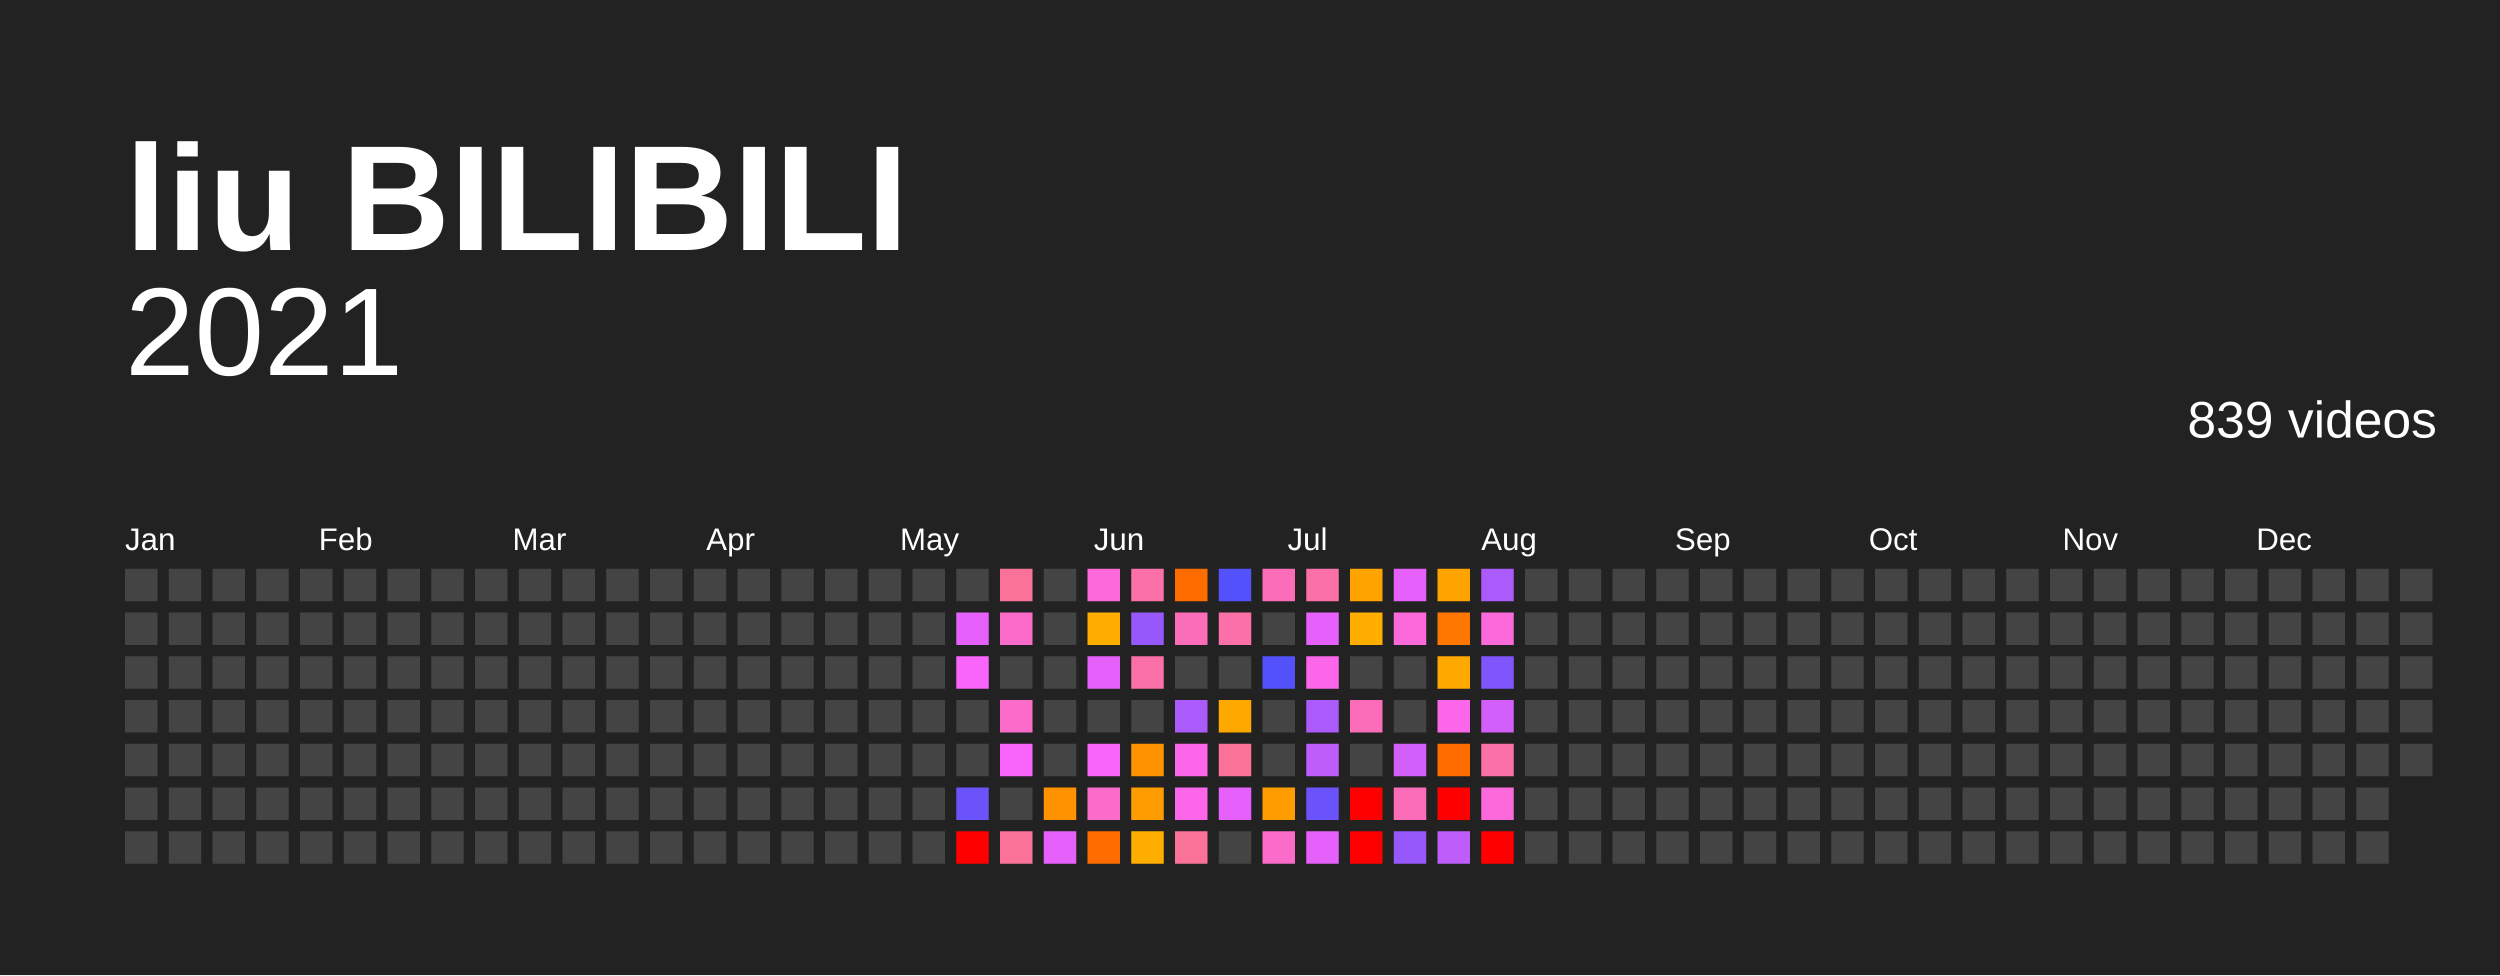
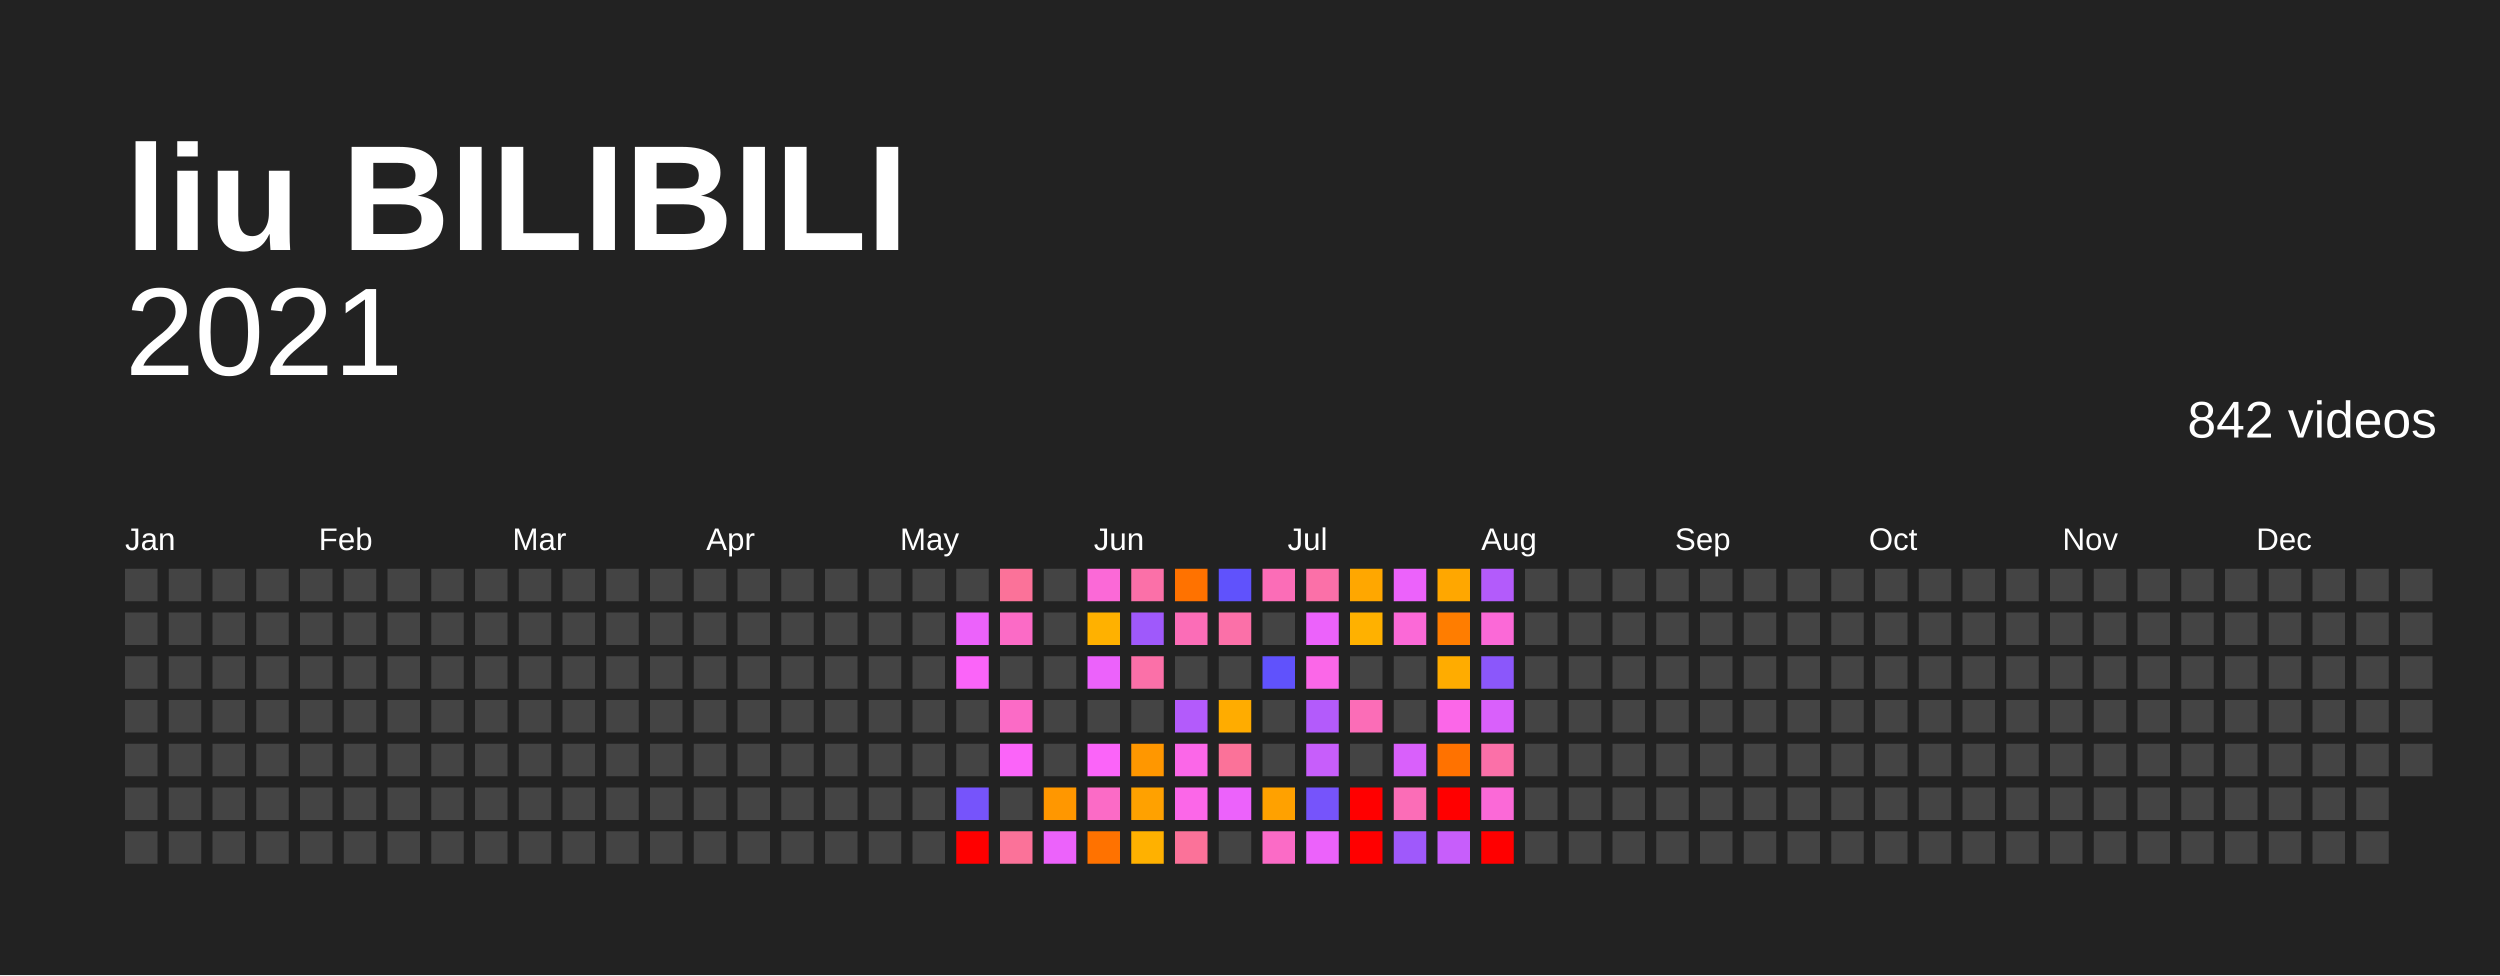
<svg xmlns="http://www.w3.org/2000/svg" baseProfile="full" height="78mm" version="1.1" viewBox="0,0,200,78" width="200mm">
  <defs />
  <rect fill="#222222" height="78" width="200" x="0" y="0" />
  <text fill="#FFFFFF" style="font-size:12px; font-family:Arial; font-weight:bold;" x="10" y="20">liu BILIBILI</text>
  <text alignment-baseline="hanging" fill="#FFFFFF" style="font-size:10.0px; font-family:Arial;" x="10" y="30">2021</text>
-   <text alignment-baseline="hanging" fill="#FFFFFF" style="font-size:4.125px; font-family:Arial;" x="175" y="35">839 videos</text>
+   <text alignment-baseline="hanging" fill="#FFFFFF" style="font-size:4.125px; font-family:Arial;" x="175" y="35">842 videos</text>
  <text fill="#FFFFFF" style="font-size:2.5px; font-family:Arial" x="10.0" y="44">Jan</text>
  <text fill="#FFFFFF" style="font-size:2.5px; font-family:Arial" x="25.5" y="44">Feb</text>
  <text fill="#FFFFFF" style="font-size:2.5px; font-family:Arial" x="41.0" y="44">Mar</text>
  <text fill="#FFFFFF" style="font-size:2.5px; font-family:Arial" x="56.5" y="44">Apr</text>
  <text fill="#FFFFFF" style="font-size:2.5px; font-family:Arial" x="72.0" y="44">May</text>
  <text fill="#FFFFFF" style="font-size:2.5px; font-family:Arial" x="87.5" y="44">Jun</text>
  <text fill="#FFFFFF" style="font-size:2.5px; font-family:Arial" x="103.0" y="44">Jul</text>
  <text fill="#FFFFFF" style="font-size:2.5px; font-family:Arial" x="118.5" y="44">Aug</text>
  <text fill="#FFFFFF" style="font-size:2.5px; font-family:Arial" x="134.0" y="44">Sep</text>
  <text fill="#FFFFFF" style="font-size:2.5px; font-family:Arial" x="149.5" y="44">Oct</text>
  <text fill="#FFFFFF" style="font-size:2.5px; font-family:Arial" x="165.0" y="44">Nov</text>
  <text fill="#FFFFFF" style="font-size:2.5px; font-family:Arial" x="180.5" y="44">Dec</text>
  <rect fill="#444444" height="2.6" width="2.6" x="10.0" y="45.5" />
  <rect fill="#444444" height="2.6" width="2.6" x="10.0" y="49.0" />
  <rect fill="#444444" height="2.6" width="2.6" x="10.0" y="52.5" />
  <rect fill="#444444" height="2.6" width="2.6" x="10.0" y="56.0" />
  <rect fill="#444444" height="2.6" width="2.6" x="10.0" y="59.5" />
  <rect fill="#444444" height="2.6" width="2.6" x="10.0" y="63.0" />
  <rect fill="#444444" height="2.6" width="2.6" x="10.0" y="66.5" />
  <rect fill="#444444" height="2.6" width="2.6" x="13.5" y="45.5" />
  <rect fill="#444444" height="2.6" width="2.6" x="13.5" y="49.0" />
  <rect fill="#444444" height="2.6" width="2.6" x="13.5" y="52.5" />
  <rect fill="#444444" height="2.6" width="2.6" x="13.5" y="56.0" />
  <rect fill="#444444" height="2.6" width="2.6" x="13.5" y="59.5" />
  <rect fill="#444444" height="2.6" width="2.6" x="13.5" y="63.0" />
  <rect fill="#444444" height="2.6" width="2.6" x="13.5" y="66.5" />
  <rect fill="#444444" height="2.6" width="2.6" x="17.0" y="45.5" />
  <rect fill="#444444" height="2.6" width="2.6" x="17.0" y="49.0" />
  <rect fill="#444444" height="2.6" width="2.6" x="17.0" y="52.5" />
  <rect fill="#444444" height="2.6" width="2.6" x="17.0" y="56.0" />
  <rect fill="#444444" height="2.6" width="2.6" x="17.0" y="59.5" />
  <rect fill="#444444" height="2.6" width="2.6" x="17.0" y="63.0" />
  <rect fill="#444444" height="2.6" width="2.6" x="17.0" y="66.5" />
  <rect fill="#444444" height="2.6" width="2.6" x="20.5" y="45.5" />
  <rect fill="#444444" height="2.6" width="2.6" x="20.5" y="49.0" />
  <rect fill="#444444" height="2.6" width="2.6" x="20.5" y="52.5" />
  <rect fill="#444444" height="2.6" width="2.6" x="20.5" y="56.0" />
  <rect fill="#444444" height="2.6" width="2.6" x="20.5" y="59.5" />
  <rect fill="#444444" height="2.6" width="2.6" x="20.5" y="63.0" />
  <rect fill="#444444" height="2.6" width="2.6" x="20.5" y="66.5" />
  <rect fill="#444444" height="2.6" width="2.6" x="24.0" y="45.5" />
  <rect fill="#444444" height="2.6" width="2.6" x="24.0" y="49.0" />
  <rect fill="#444444" height="2.6" width="2.6" x="24.0" y="52.5" />
  <rect fill="#444444" height="2.6" width="2.6" x="24.0" y="56.0" />
  <rect fill="#444444" height="2.6" width="2.6" x="24.0" y="59.5" />
  <rect fill="#444444" height="2.6" width="2.6" x="24.0" y="63.0" />
  <rect fill="#444444" height="2.6" width="2.6" x="24.0" y="66.5" />
  <rect fill="#444444" height="2.6" width="2.6" x="27.5" y="45.5" />
  <rect fill="#444444" height="2.6" width="2.6" x="27.5" y="49.0" />
  <rect fill="#444444" height="2.6" width="2.6" x="27.5" y="52.5" />
  <rect fill="#444444" height="2.6" width="2.6" x="27.5" y="56.0" />
  <rect fill="#444444" height="2.6" width="2.6" x="27.5" y="59.5" />
  <rect fill="#444444" height="2.6" width="2.6" x="27.5" y="63.0" />
  <rect fill="#444444" height="2.6" width="2.6" x="27.5" y="66.5" />
  <rect fill="#444444" height="2.6" width="2.6" x="31.0" y="45.5" />
  <rect fill="#444444" height="2.6" width="2.6" x="31.0" y="49.0" />
  <rect fill="#444444" height="2.6" width="2.6" x="31.0" y="52.5" />
  <rect fill="#444444" height="2.6" width="2.6" x="31.0" y="56.0" />
  <rect fill="#444444" height="2.6" width="2.6" x="31.0" y="59.5" />
  <rect fill="#444444" height="2.6" width="2.6" x="31.0" y="63.0" />
  <rect fill="#444444" height="2.6" width="2.6" x="31.0" y="66.5" />
  <rect fill="#444444" height="2.6" width="2.6" x="34.5" y="45.5" />
  <rect fill="#444444" height="2.6" width="2.6" x="34.5" y="49.0" />
  <rect fill="#444444" height="2.6" width="2.6" x="34.5" y="52.5" />
  <rect fill="#444444" height="2.6" width="2.6" x="34.5" y="56.0" />
  <rect fill="#444444" height="2.6" width="2.6" x="34.5" y="59.5" />
  <rect fill="#444444" height="2.6" width="2.6" x="34.5" y="63.0" />
  <rect fill="#444444" height="2.6" width="2.6" x="34.5" y="66.5" />
  <rect fill="#444444" height="2.6" width="2.6" x="38.0" y="45.5" />
  <rect fill="#444444" height="2.6" width="2.6" x="38.0" y="49.0" />
  <rect fill="#444444" height="2.6" width="2.6" x="38.0" y="52.5" />
  <rect fill="#444444" height="2.6" width="2.6" x="38.0" y="56.0" />
  <rect fill="#444444" height="2.6" width="2.6" x="38.0" y="59.5" />
  <rect fill="#444444" height="2.6" width="2.6" x="38.0" y="63.0" />
  <rect fill="#444444" height="2.6" width="2.6" x="38.0" y="66.5" />
  <rect fill="#444444" height="2.6" width="2.6" x="41.5" y="45.5" />
  <rect fill="#444444" height="2.6" width="2.6" x="41.5" y="49.0" />
  <rect fill="#444444" height="2.6" width="2.6" x="41.5" y="52.5" />
  <rect fill="#444444" height="2.6" width="2.6" x="41.5" y="56.0" />
  <rect fill="#444444" height="2.6" width="2.6" x="41.5" y="59.5" />
  <rect fill="#444444" height="2.6" width="2.6" x="41.5" y="63.0" />
  <rect fill="#444444" height="2.6" width="2.6" x="41.5" y="66.5" />
  <rect fill="#444444" height="2.6" width="2.6" x="45.0" y="45.5" />
  <rect fill="#444444" height="2.6" width="2.6" x="45.0" y="49.0" />
  <rect fill="#444444" height="2.6" width="2.6" x="45.0" y="52.5" />
  <rect fill="#444444" height="2.6" width="2.6" x="45.0" y="56.0" />
  <rect fill="#444444" height="2.6" width="2.6" x="45.0" y="59.5" />
  <rect fill="#444444" height="2.6" width="2.6" x="45.0" y="63.0" />
  <rect fill="#444444" height="2.6" width="2.6" x="45.0" y="66.5" />
  <rect fill="#444444" height="2.6" width="2.6" x="48.5" y="45.5" />
  <rect fill="#444444" height="2.6" width="2.6" x="48.5" y="49.0" />
  <rect fill="#444444" height="2.6" width="2.6" x="48.5" y="52.5" />
  <rect fill="#444444" height="2.6" width="2.6" x="48.5" y="56.0" />
  <rect fill="#444444" height="2.6" width="2.6" x="48.5" y="59.5" />
  <rect fill="#444444" height="2.6" width="2.6" x="48.5" y="63.0" />
  <rect fill="#444444" height="2.6" width="2.6" x="48.5" y="66.5" />
  <rect fill="#444444" height="2.6" width="2.6" x="52.0" y="45.5" />
  <rect fill="#444444" height="2.6" width="2.6" x="52.0" y="49.0" />
  <rect fill="#444444" height="2.6" width="2.6" x="52.0" y="52.5" />
  <rect fill="#444444" height="2.6" width="2.6" x="52.0" y="56.0" />
  <rect fill="#444444" height="2.6" width="2.6" x="52.0" y="59.5" />
  <rect fill="#444444" height="2.6" width="2.6" x="52.0" y="63.0" />
  <rect fill="#444444" height="2.6" width="2.6" x="52.0" y="66.5" />
  <rect fill="#444444" height="2.6" width="2.6" x="55.5" y="45.5" />
  <rect fill="#444444" height="2.6" width="2.6" x="55.5" y="49.0" />
  <rect fill="#444444" height="2.6" width="2.6" x="55.5" y="52.5" />
  <rect fill="#444444" height="2.6" width="2.6" x="55.5" y="56.0" />
  <rect fill="#444444" height="2.6" width="2.6" x="55.5" y="59.5" />
  <rect fill="#444444" height="2.6" width="2.6" x="55.5" y="63.0" />
  <rect fill="#444444" height="2.6" width="2.6" x="55.5" y="66.5" />
  <rect fill="#444444" height="2.6" width="2.6" x="59.0" y="45.5" />
  <rect fill="#444444" height="2.6" width="2.6" x="59.0" y="49.0" />
  <rect fill="#444444" height="2.6" width="2.6" x="59.0" y="52.5" />
  <rect fill="#444444" height="2.6" width="2.6" x="59.0" y="56.0" />
  <rect fill="#444444" height="2.6" width="2.6" x="59.0" y="59.5" />
  <rect fill="#444444" height="2.6" width="2.6" x="59.0" y="63.0" />
  <rect fill="#444444" height="2.6" width="2.6" x="59.0" y="66.5" />
  <rect fill="#444444" height="2.6" width="2.6" x="62.5" y="45.5" />
  <rect fill="#444444" height="2.6" width="2.6" x="62.5" y="49.0" />
  <rect fill="#444444" height="2.6" width="2.6" x="62.5" y="52.5" />
  <rect fill="#444444" height="2.6" width="2.6" x="62.5" y="56.0" />
  <rect fill="#444444" height="2.6" width="2.6" x="62.5" y="59.5" />
  <rect fill="#444444" height="2.6" width="2.6" x="62.5" y="63.0" />
  <rect fill="#444444" height="2.6" width="2.6" x="62.5" y="66.5" />
  <rect fill="#444444" height="2.6" width="2.6" x="66.0" y="45.5" />
  <rect fill="#444444" height="2.6" width="2.6" x="66.0" y="49.0" />
  <rect fill="#444444" height="2.6" width="2.6" x="66.0" y="52.5" />
  <rect fill="#444444" height="2.6" width="2.6" x="66.0" y="56.0" />
  <rect fill="#444444" height="2.6" width="2.6" x="66.0" y="59.5" />
  <rect fill="#444444" height="2.6" width="2.6" x="66.0" y="63.0" />
  <rect fill="#444444" height="2.6" width="2.6" x="66.0" y="66.5" />
  <rect fill="#444444" height="2.6" width="2.6" x="69.5" y="45.5" />
  <rect fill="#444444" height="2.6" width="2.6" x="69.5" y="49.0" />
  <rect fill="#444444" height="2.6" width="2.6" x="69.5" y="52.5" />
  <rect fill="#444444" height="2.6" width="2.6" x="69.5" y="56.0" />
  <rect fill="#444444" height="2.6" width="2.6" x="69.5" y="59.5" />
  <rect fill="#444444" height="2.6" width="2.6" x="69.5" y="63.0" />
  <rect fill="#444444" height="2.6" width="2.6" x="69.5" y="66.5" />
  <rect fill="#444444" height="2.6" width="2.6" x="73.0" y="45.5" />
  <rect fill="#444444" height="2.6" width="2.6" x="73.0" y="49.0" />
  <rect fill="#444444" height="2.6" width="2.6" x="73.0" y="52.5" />
  <rect fill="#444444" height="2.6" width="2.6" x="73.0" y="56.0" />
  <rect fill="#444444" height="2.6" width="2.6" x="73.0" y="59.5" />
  <rect fill="#444444" height="2.6" width="2.6" x="73.0" y="63.0" />
  <rect fill="#444444" height="2.6" width="2.6" x="73.0" y="66.5" />
  <rect fill="#444444" height="2.6" width="2.6" x="76.5" y="45.5" />
-   <rect fill="#e661fb" height="2.6" width="2.6" x="76.5" y="49.0" />
-   <rect fill="#f964fb" height="2.6" width="2.6" x="76.5" y="52.5" />
+   <rect fill="#ec62fb" height="2.6" width="2.6" x="76.5" y="49.0" />
+   <rect fill="#fb64f9" height="2.6" width="2.6" x="76.5" y="52.5" />
  <rect fill="#444444" height="2.6" width="2.6" x="76.5" y="56.0" />
  <rect fill="#444444" height="2.6" width="2.6" x="76.5" y="59.5" />
-   <rect fill="#6a53fb" height="2.6" width="2.6" x="76.5" y="63.0" />
+   <rect fill="#7654fb" height="2.6" width="2.6" x="76.5" y="63.0" />
  <rect fill="red" height="2.6" width="2.6" x="76.5" y="66.5" />
  <rect fill="#fb7299" height="2.6" width="2.6" x="80.0" y="45.5" />
-   <rect fill="#fb6bc9" height="2.6" width="2.6" x="80.0" y="49.0" />
+   <rect fill="#fb6bc6" height="2.6" width="2.6" x="80.0" y="49.0" />
  <rect fill="#444444" height="2.6" width="2.6" x="80.0" y="52.5" />
-   <rect fill="#fb6bc9" height="2.6" width="2.6" x="80.0" y="56.0" />
-   <rect fill="#f964fb" height="2.6" width="2.6" x="80.0" y="59.5" />
+   <rect fill="#fb6bc6" height="2.6" width="2.6" x="80.0" y="56.0" />
+   <rect fill="#fb64f9" height="2.6" width="2.6" x="80.0" y="59.5" />
  <rect fill="#444444" height="2.6" width="2.6" x="80.0" y="63.0" />
  <rect fill="#fb7299" height="2.6" width="2.6" x="80.0" y="66.5" />
  <rect fill="#444444" height="2.6" width="2.6" x="83.5" y="45.5" />
  <rect fill="#444444" height="2.6" width="2.6" x="83.5" y="49.0" />
  <rect fill="#444444" height="2.6" width="2.6" x="83.5" y="52.5" />
  <rect fill="#444444" height="2.6" width="2.6" x="83.5" y="56.0" />
  <rect fill="#444444" height="2.6" width="2.6" x="83.5" y="59.5" />
-   <rect fill="#ff9200" height="2.6" width="2.6" x="83.5" y="63.0" />
-   <rect fill="#e661fb" height="2.6" width="2.6" x="83.5" y="66.5" />
-   <rect fill="#fb69da" height="2.6" width="2.6" x="87.0" y="45.5" />
-   <rect fill="#ffae00" height="2.6" width="2.6" x="87.0" y="49.0" />
-   <rect fill="#e661fb" height="2.6" width="2.6" x="87.0" y="52.5" />
+   <rect fill="#ff9700" height="2.6" width="2.6" x="83.5" y="63.0" />
+   <rect fill="#ec62fb" height="2.6" width="2.6" x="83.5" y="66.5" />
+   <rect fill="#fb69d7" height="2.6" width="2.6" x="87.0" y="45.5" />
+   <rect fill="#ffb100" height="2.6" width="2.6" x="87.0" y="49.0" />
+   <rect fill="#ec62fb" height="2.6" width="2.6" x="87.0" y="52.5" />
  <rect fill="#444444" height="2.6" width="2.6" x="87.0" y="56.0" />
-   <rect fill="#f964fb" height="2.6" width="2.6" x="87.0" y="59.5" />
-   <rect fill="#fb6bc9" height="2.6" width="2.6" x="87.0" y="63.0" />
-   <rect fill="#ff6d00" height="2.6" width="2.6" x="87.0" y="66.5" />
+   <rect fill="#fb64f9" height="2.6" width="2.6" x="87.0" y="59.5" />
+   <rect fill="#fb6bc6" height="2.6" width="2.6" x="87.0" y="63.0" />
+   <rect fill="#ff7200" height="2.6" width="2.6" x="87.0" y="66.5" />
  <rect fill="#fb70a8" height="2.6" width="2.6" x="90.5" y="45.5" />
-   <rect fill="#9658fb" height="2.6" width="2.6" x="90.5" y="49.0" />
+   <rect fill="#9f59fb" height="2.6" width="2.6" x="90.5" y="49.0" />
  <rect fill="#fb70a8" height="2.6" width="2.6" x="90.5" y="52.5" />
  <rect fill="#444444" height="2.6" width="2.6" x="90.5" y="56.0" />
-   <rect fill="#ff9200" height="2.6" width="2.6" x="90.5" y="59.5" />
-   <rect fill="#ff9d00" height="2.6" width="2.6" x="90.5" y="63.0" />
-   <rect fill="#ffae00" height="2.6" width="2.6" x="90.5" y="66.5" />
-   <rect fill="#ff6d00" height="2.6" width="2.6" x="94.0" y="45.5" />
-   <rect fill="#fb6db8" height="2.6" width="2.6" x="94.0" y="49.0" />
+   <rect fill="#ff9700" height="2.6" width="2.6" x="90.5" y="59.5" />
+   <rect fill="#ffa100" height="2.6" width="2.6" x="90.5" y="63.0" />
+   <rect fill="#ffb100" height="2.6" width="2.6" x="90.5" y="66.5" />
+   <rect fill="#ff7200" height="2.6" width="2.6" x="94.0" y="45.5" />
+   <rect fill="#fb6db7" height="2.6" width="2.6" x="94.0" y="49.0" />
  <rect fill="#444444" height="2.6" width="2.6" x="94.0" y="52.5" />
-   <rect fill="#ab5afb" height="2.6" width="2.6" x="94.0" y="56.0" />
-   <rect fill="#fb66eb" height="2.6" width="2.6" x="94.0" y="59.5" />
-   <rect fill="#fb66eb" height="2.6" width="2.6" x="94.0" y="63.0" />
+   <rect fill="#b35bfb" height="2.6" width="2.6" x="94.0" y="56.0" />
+   <rect fill="#fb67e8" height="2.6" width="2.6" x="94.0" y="59.5" />
+   <rect fill="#fb67e8" height="2.6" width="2.6" x="94.0" y="63.0" />
  <rect fill="#fb7299" height="2.6" width="2.6" x="94.0" y="66.5" />
-   <rect fill="#5351fc" height="2.6" width="2.6" x="97.5" y="45.5" />
+   <rect fill="#6052fc" height="2.6" width="2.6" x="97.5" y="45.5" />
  <rect fill="#fb70a8" height="2.6" width="2.6" x="97.5" y="49.0" />
  <rect fill="#444444" height="2.6" width="2.6" x="97.5" y="52.5" />
-   <rect fill="#ffa800" height="2.6" width="2.6" x="97.5" y="56.0" />
+   <rect fill="#ffac00" height="2.6" width="2.6" x="97.5" y="56.0" />
  <rect fill="#fb7299" height="2.6" width="2.6" x="97.5" y="59.5" />
-   <rect fill="#e661fb" height="2.6" width="2.6" x="97.5" y="63.0" />
+   <rect fill="#ec62fb" height="2.6" width="2.6" x="97.5" y="63.0" />
  <rect fill="#444444" height="2.6" width="2.6" x="97.5" y="66.5" />
-   <rect fill="#fb6db8" height="2.6" width="2.6" x="101.0" y="45.5" />
+   <rect fill="#fb6db7" height="2.6" width="2.6" x="101.0" y="45.5" />
  <rect fill="#444444" height="2.6" width="2.6" x="101.0" y="49.0" />
-   <rect fill="#5351fc" height="2.6" width="2.6" x="101.0" y="52.5" />
+   <rect fill="#6052fc" height="2.6" width="2.6" x="101.0" y="52.5" />
  <rect fill="#444444" height="2.6" width="2.6" x="101.0" y="56.0" />
  <rect fill="#444444" height="2.6" width="2.6" x="101.0" y="59.5" />
-   <rect fill="#ff9d00" height="2.6" width="2.6" x="101.0" y="63.0" />
-   <rect fill="#fb6bc9" height="2.6" width="2.6" x="101.0" y="66.5" />
+   <rect fill="#ffa100" height="2.6" width="2.6" x="101.0" y="63.0" />
+   <rect fill="#fb6bc6" height="2.6" width="2.6" x="101.0" y="66.5" />
  <rect fill="#fb70a8" height="2.6" width="2.6" x="104.5" y="45.5" />
-   <rect fill="#e661fb" height="2.6" width="2.6" x="104.5" y="49.0" />
-   <rect fill="#fb66eb" height="2.6" width="2.6" x="104.5" y="52.5" />
-   <rect fill="#ab5afb" height="2.6" width="2.6" x="104.5" y="56.0" />
-   <rect fill="#bf5dfb" height="2.6" width="2.6" x="104.5" y="59.5" />
-   <rect fill="#6a53fb" height="2.6" width="2.6" x="104.5" y="63.0" />
-   <rect fill="#e661fb" height="2.6" width="2.6" x="104.5" y="66.5" />
-   <rect fill="#ffa300" height="2.6" width="2.6" x="108.0" y="45.5" />
-   <rect fill="#ffae00" height="2.6" width="2.6" x="108.0" y="49.0" />
+   <rect fill="#ec62fb" height="2.6" width="2.6" x="104.5" y="49.0" />
+   <rect fill="#fb67e8" height="2.6" width="2.6" x="104.5" y="52.5" />
+   <rect fill="#b35bfb" height="2.6" width="2.6" x="104.5" y="56.0" />
+   <rect fill="#c75efb" height="2.6" width="2.6" x="104.5" y="59.5" />
+   <rect fill="#7654fb" height="2.6" width="2.6" x="104.5" y="63.0" />
+   <rect fill="#ec62fb" height="2.6" width="2.6" x="104.5" y="66.5" />
+   <rect fill="#ffa700" height="2.6" width="2.6" x="108.0" y="45.5" />
+   <rect fill="#ffb100" height="2.6" width="2.6" x="108.0" y="49.0" />
  <rect fill="#444444" height="2.6" width="2.6" x="108.0" y="52.5" />
-   <rect fill="#fb6db8" height="2.6" width="2.6" x="108.0" y="56.0" />
+   <rect fill="#fb6db7" height="2.6" width="2.6" x="108.0" y="56.0" />
  <rect fill="#444444" height="2.6" width="2.6" x="108.0" y="59.5" />
  <rect fill="red" height="2.6" width="2.6" x="108.0" y="63.0" />
  <rect fill="red" height="2.6" width="2.6" x="108.0" y="66.5" />
-   <rect fill="#e661fb" height="2.6" width="2.6" x="111.5" y="45.5" />
-   <rect fill="#fb69da" height="2.6" width="2.6" x="111.5" y="49.0" />
+   <rect fill="#ec62fb" height="2.6" width="2.6" x="111.5" y="45.5" />
+   <rect fill="#fb69d7" height="2.6" width="2.6" x="111.5" y="49.0" />
  <rect fill="#444444" height="2.6" width="2.6" x="111.5" y="52.5" />
  <rect fill="#444444" height="2.6" width="2.6" x="111.5" y="56.0" />
-   <rect fill="#d35ffb" height="2.6" width="2.6" x="111.5" y="59.5" />
-   <rect fill="#fb6db8" height="2.6" width="2.6" x="111.5" y="63.0" />
-   <rect fill="#9658fb" height="2.6" width="2.6" x="111.5" y="66.5" />
-   <rect fill="#ffa300" height="2.6" width="2.6" x="115.0" y="45.5" />
-   <rect fill="#ff7700" height="2.6" width="2.6" x="115.0" y="49.0" />
-   <rect fill="#ffa800" height="2.6" width="2.6" x="115.0" y="52.5" />
-   <rect fill="#fb66eb" height="2.6" width="2.6" x="115.0" y="56.0" />
-   <rect fill="#ff6d00" height="2.6" width="2.6" x="115.0" y="59.5" />
+   <rect fill="#d960fb" height="2.6" width="2.6" x="111.5" y="59.5" />
+   <rect fill="#fb6db7" height="2.6" width="2.6" x="111.5" y="63.0" />
+   <rect fill="#9f59fb" height="2.6" width="2.6" x="111.5" y="66.5" />
+   <rect fill="#ffa700" height="2.6" width="2.6" x="115.0" y="45.5" />
+   <rect fill="#ff7d00" height="2.6" width="2.6" x="115.0" y="49.0" />
+   <rect fill="#ffac00" height="2.6" width="2.6" x="115.0" y="52.5" />
+   <rect fill="#fb67e8" height="2.6" width="2.6" x="115.0" y="56.0" />
+   <rect fill="#ff7200" height="2.6" width="2.6" x="115.0" y="59.5" />
  <rect fill="red" height="2.6" width="2.6" x="115.0" y="63.0" />
-   <rect fill="#bf5dfb" height="2.6" width="2.6" x="115.0" y="66.5" />
-   <rect fill="#ab5afb" height="2.6" width="2.6" x="118.5" y="45.5" />
-   <rect fill="#fb69da" height="2.6" width="2.6" x="118.5" y="49.0" />
-   <rect fill="#8055fb" height="2.6" width="2.6" x="118.5" y="52.5" />
-   <rect fill="#d35ffb" height="2.6" width="2.6" x="118.5" y="56.0" />
+   <rect fill="#c75efb" height="2.6" width="2.6" x="115.0" y="66.5" />
+   <rect fill="#b35bfb" height="2.6" width="2.6" x="118.5" y="45.5" />
+   <rect fill="#fb69d7" height="2.6" width="2.6" x="118.5" y="49.0" />
+   <rect fill="#8b57fb" height="2.6" width="2.6" x="118.5" y="52.5" />
+   <rect fill="#d960fb" height="2.6" width="2.6" x="118.5" y="56.0" />
  <rect fill="#fb70a8" height="2.6" width="2.6" x="118.5" y="59.5" />
-   <rect fill="#fb69da" height="2.6" width="2.6" x="118.5" y="63.0" />
+   <rect fill="#fb69d7" height="2.6" width="2.6" x="118.5" y="63.0" />
  <rect fill="red" height="2.6" width="2.6" x="118.5" y="66.5" />
  <rect fill="#444444" height="2.6" width="2.6" x="122.0" y="45.5" />
  <rect fill="#444444" height="2.6" width="2.6" x="122.0" y="49.0" />
  <rect fill="#444444" height="2.6" width="2.6" x="122.0" y="52.5" />
  <rect fill="#444444" height="2.6" width="2.6" x="122.0" y="56.0" />
  <rect fill="#444444" height="2.6" width="2.6" x="122.0" y="59.5" />
  <rect fill="#444444" height="2.6" width="2.6" x="122.0" y="63.0" />
  <rect fill="#444444" height="2.6" width="2.6" x="122.0" y="66.5" />
  <rect fill="#444444" height="2.6" width="2.6" x="125.5" y="45.5" />
  <rect fill="#444444" height="2.6" width="2.6" x="125.5" y="49.0" />
  <rect fill="#444444" height="2.6" width="2.6" x="125.5" y="52.5" />
  <rect fill="#444444" height="2.6" width="2.6" x="125.5" y="56.0" />
  <rect fill="#444444" height="2.6" width="2.6" x="125.5" y="59.5" />
  <rect fill="#444444" height="2.6" width="2.6" x="125.5" y="63.0" />
  <rect fill="#444444" height="2.6" width="2.6" x="125.5" y="66.5" />
  <rect fill="#444444" height="2.6" width="2.6" x="129.0" y="45.5" />
  <rect fill="#444444" height="2.6" width="2.6" x="129.0" y="49.0" />
  <rect fill="#444444" height="2.6" width="2.6" x="129.0" y="52.5" />
  <rect fill="#444444" height="2.6" width="2.6" x="129.0" y="56.0" />
  <rect fill="#444444" height="2.6" width="2.6" x="129.0" y="59.5" />
  <rect fill="#444444" height="2.6" width="2.6" x="129.0" y="63.0" />
  <rect fill="#444444" height="2.6" width="2.6" x="129.0" y="66.5" />
  <rect fill="#444444" height="2.6" width="2.6" x="132.5" y="45.5" />
  <rect fill="#444444" height="2.6" width="2.6" x="132.5" y="49.0" />
  <rect fill="#444444" height="2.6" width="2.6" x="132.5" y="52.5" />
  <rect fill="#444444" height="2.6" width="2.6" x="132.5" y="56.0" />
  <rect fill="#444444" height="2.6" width="2.6" x="132.5" y="59.5" />
  <rect fill="#444444" height="2.6" width="2.6" x="132.5" y="63.0" />
  <rect fill="#444444" height="2.6" width="2.6" x="132.5" y="66.5" />
  <rect fill="#444444" height="2.6" width="2.6" x="136.0" y="45.5" />
  <rect fill="#444444" height="2.6" width="2.6" x="136.0" y="49.0" />
  <rect fill="#444444" height="2.6" width="2.6" x="136.0" y="52.5" />
  <rect fill="#444444" height="2.6" width="2.6" x="136.0" y="56.0" />
  <rect fill="#444444" height="2.6" width="2.6" x="136.0" y="59.5" />
  <rect fill="#444444" height="2.6" width="2.6" x="136.0" y="63.0" />
  <rect fill="#444444" height="2.6" width="2.6" x="136.0" y="66.5" />
  <rect fill="#444444" height="2.6" width="2.6" x="139.5" y="45.5" />
  <rect fill="#444444" height="2.6" width="2.6" x="139.5" y="49.0" />
  <rect fill="#444444" height="2.6" width="2.6" x="139.5" y="52.5" />
  <rect fill="#444444" height="2.6" width="2.6" x="139.5" y="56.0" />
  <rect fill="#444444" height="2.6" width="2.6" x="139.5" y="59.5" />
  <rect fill="#444444" height="2.6" width="2.6" x="139.5" y="63.0" />
  <rect fill="#444444" height="2.6" width="2.6" x="139.5" y="66.5" />
  <rect fill="#444444" height="2.6" width="2.6" x="143.0" y="45.5" />
  <rect fill="#444444" height="2.6" width="2.6" x="143.0" y="49.0" />
  <rect fill="#444444" height="2.6" width="2.6" x="143.0" y="52.5" />
  <rect fill="#444444" height="2.6" width="2.6" x="143.0" y="56.0" />
  <rect fill="#444444" height="2.6" width="2.6" x="143.0" y="59.5" />
  <rect fill="#444444" height="2.6" width="2.6" x="143.0" y="63.0" />
  <rect fill="#444444" height="2.6" width="2.6" x="143.0" y="66.5" />
  <rect fill="#444444" height="2.6" width="2.6" x="146.5" y="45.5" />
  <rect fill="#444444" height="2.6" width="2.6" x="146.5" y="49.0" />
  <rect fill="#444444" height="2.6" width="2.6" x="146.5" y="52.5" />
  <rect fill="#444444" height="2.6" width="2.6" x="146.5" y="56.0" />
  <rect fill="#444444" height="2.6" width="2.6" x="146.5" y="59.5" />
  <rect fill="#444444" height="2.6" width="2.6" x="146.5" y="63.0" />
  <rect fill="#444444" height="2.6" width="2.6" x="146.5" y="66.5" />
  <rect fill="#444444" height="2.6" width="2.6" x="150.0" y="45.5" />
  <rect fill="#444444" height="2.6" width="2.6" x="150.0" y="49.0" />
  <rect fill="#444444" height="2.6" width="2.6" x="150.0" y="52.5" />
  <rect fill="#444444" height="2.6" width="2.6" x="150.0" y="56.0" />
  <rect fill="#444444" height="2.6" width="2.6" x="150.0" y="59.5" />
  <rect fill="#444444" height="2.6" width="2.6" x="150.0" y="63.0" />
  <rect fill="#444444" height="2.6" width="2.6" x="150.0" y="66.5" />
  <rect fill="#444444" height="2.6" width="2.6" x="153.5" y="45.5" />
  <rect fill="#444444" height="2.6" width="2.6" x="153.5" y="49.0" />
  <rect fill="#444444" height="2.6" width="2.6" x="153.5" y="52.5" />
  <rect fill="#444444" height="2.6" width="2.6" x="153.5" y="56.0" />
  <rect fill="#444444" height="2.6" width="2.6" x="153.5" y="59.5" />
  <rect fill="#444444" height="2.6" width="2.6" x="153.5" y="63.0" />
  <rect fill="#444444" height="2.6" width="2.6" x="153.5" y="66.5" />
  <rect fill="#444444" height="2.6" width="2.6" x="157.0" y="45.5" />
  <rect fill="#444444" height="2.6" width="2.6" x="157.0" y="49.0" />
  <rect fill="#444444" height="2.6" width="2.6" x="157.0" y="52.5" />
  <rect fill="#444444" height="2.6" width="2.6" x="157.0" y="56.0" />
  <rect fill="#444444" height="2.6" width="2.6" x="157.0" y="59.5" />
  <rect fill="#444444" height="2.6" width="2.6" x="157.0" y="63.0" />
  <rect fill="#444444" height="2.6" width="2.6" x="157.0" y="66.5" />
  <rect fill="#444444" height="2.6" width="2.6" x="160.5" y="45.5" />
  <rect fill="#444444" height="2.6" width="2.6" x="160.5" y="49.0" />
  <rect fill="#444444" height="2.6" width="2.6" x="160.5" y="52.5" />
  <rect fill="#444444" height="2.6" width="2.6" x="160.5" y="56.0" />
  <rect fill="#444444" height="2.6" width="2.6" x="160.5" y="59.5" />
  <rect fill="#444444" height="2.6" width="2.6" x="160.5" y="63.0" />
  <rect fill="#444444" height="2.6" width="2.6" x="160.5" y="66.5" />
  <rect fill="#444444" height="2.6" width="2.6" x="164.0" y="45.5" />
  <rect fill="#444444" height="2.6" width="2.6" x="164.0" y="49.0" />
  <rect fill="#444444" height="2.6" width="2.6" x="164.0" y="52.5" />
  <rect fill="#444444" height="2.6" width="2.6" x="164.0" y="56.0" />
  <rect fill="#444444" height="2.6" width="2.6" x="164.0" y="59.5" />
  <rect fill="#444444" height="2.6" width="2.6" x="164.0" y="63.0" />
  <rect fill="#444444" height="2.6" width="2.6" x="164.0" y="66.5" />
  <rect fill="#444444" height="2.6" width="2.6" x="167.5" y="45.5" />
  <rect fill="#444444" height="2.6" width="2.6" x="167.5" y="49.0" />
  <rect fill="#444444" height="2.6" width="2.6" x="167.5" y="52.5" />
  <rect fill="#444444" height="2.6" width="2.6" x="167.5" y="56.0" />
  <rect fill="#444444" height="2.6" width="2.6" x="167.5" y="59.5" />
  <rect fill="#444444" height="2.6" width="2.6" x="167.5" y="63.0" />
  <rect fill="#444444" height="2.6" width="2.6" x="167.5" y="66.5" />
  <rect fill="#444444" height="2.6" width="2.6" x="171.0" y="45.5" />
  <rect fill="#444444" height="2.6" width="2.6" x="171.0" y="49.0" />
  <rect fill="#444444" height="2.6" width="2.6" x="171.0" y="52.5" />
  <rect fill="#444444" height="2.6" width="2.6" x="171.0" y="56.0" />
  <rect fill="#444444" height="2.6" width="2.6" x="171.0" y="59.5" />
  <rect fill="#444444" height="2.6" width="2.6" x="171.0" y="63.0" />
  <rect fill="#444444" height="2.6" width="2.6" x="171.0" y="66.5" />
  <rect fill="#444444" height="2.6" width="2.6" x="174.5" y="45.5" />
  <rect fill="#444444" height="2.6" width="2.6" x="174.5" y="49.0" />
  <rect fill="#444444" height="2.6" width="2.6" x="174.5" y="52.5" />
  <rect fill="#444444" height="2.6" width="2.6" x="174.5" y="56.0" />
  <rect fill="#444444" height="2.6" width="2.6" x="174.5" y="59.5" />
  <rect fill="#444444" height="2.6" width="2.6" x="174.5" y="63.0" />
  <rect fill="#444444" height="2.6" width="2.6" x="174.5" y="66.5" />
  <rect fill="#444444" height="2.6" width="2.6" x="178.0" y="45.5" />
  <rect fill="#444444" height="2.6" width="2.6" x="178.0" y="49.0" />
  <rect fill="#444444" height="2.6" width="2.6" x="178.0" y="52.5" />
  <rect fill="#444444" height="2.6" width="2.6" x="178.0" y="56.0" />
  <rect fill="#444444" height="2.6" width="2.6" x="178.0" y="59.5" />
  <rect fill="#444444" height="2.6" width="2.6" x="178.0" y="63.0" />
  <rect fill="#444444" height="2.6" width="2.6" x="178.0" y="66.5" />
  <rect fill="#444444" height="2.6" width="2.6" x="181.5" y="45.5" />
  <rect fill="#444444" height="2.6" width="2.6" x="181.5" y="49.0" />
  <rect fill="#444444" height="2.6" width="2.6" x="181.5" y="52.5" />
  <rect fill="#444444" height="2.6" width="2.6" x="181.5" y="56.0" />
  <rect fill="#444444" height="2.6" width="2.6" x="181.5" y="59.5" />
  <rect fill="#444444" height="2.6" width="2.6" x="181.5" y="63.0" />
  <rect fill="#444444" height="2.6" width="2.6" x="181.5" y="66.5" />
  <rect fill="#444444" height="2.6" width="2.6" x="185.0" y="45.5" />
  <rect fill="#444444" height="2.6" width="2.6" x="185.0" y="49.0" />
  <rect fill="#444444" height="2.6" width="2.6" x="185.0" y="52.5" />
  <rect fill="#444444" height="2.6" width="2.6" x="185.0" y="56.0" />
  <rect fill="#444444" height="2.6" width="2.6" x="185.0" y="59.5" />
  <rect fill="#444444" height="2.6" width="2.6" x="185.0" y="63.0" />
  <rect fill="#444444" height="2.6" width="2.6" x="185.0" y="66.5" />
  <rect fill="#444444" height="2.6" width="2.6" x="188.5" y="45.5" />
  <rect fill="#444444" height="2.6" width="2.6" x="188.5" y="49.0" />
  <rect fill="#444444" height="2.6" width="2.6" x="188.5" y="52.5" />
  <rect fill="#444444" height="2.6" width="2.6" x="188.5" y="56.0" />
  <rect fill="#444444" height="2.6" width="2.6" x="188.5" y="59.5" />
  <rect fill="#444444" height="2.6" width="2.6" x="188.5" y="63.0" />
  <rect fill="#444444" height="2.6" width="2.6" x="188.5" y="66.5" />
  <rect fill="#444444" height="2.6" width="2.6" x="192.0" y="45.5" />
  <rect fill="#444444" height="2.6" width="2.6" x="192.0" y="49.0" />
  <rect fill="#444444" height="2.6" width="2.6" x="192.0" y="52.5" />
  <rect fill="#444444" height="2.6" width="2.6" x="192.0" y="56.0" />
  <rect fill="#444444" height="2.6" width="2.6" x="192.0" y="59.5" />
</svg>
